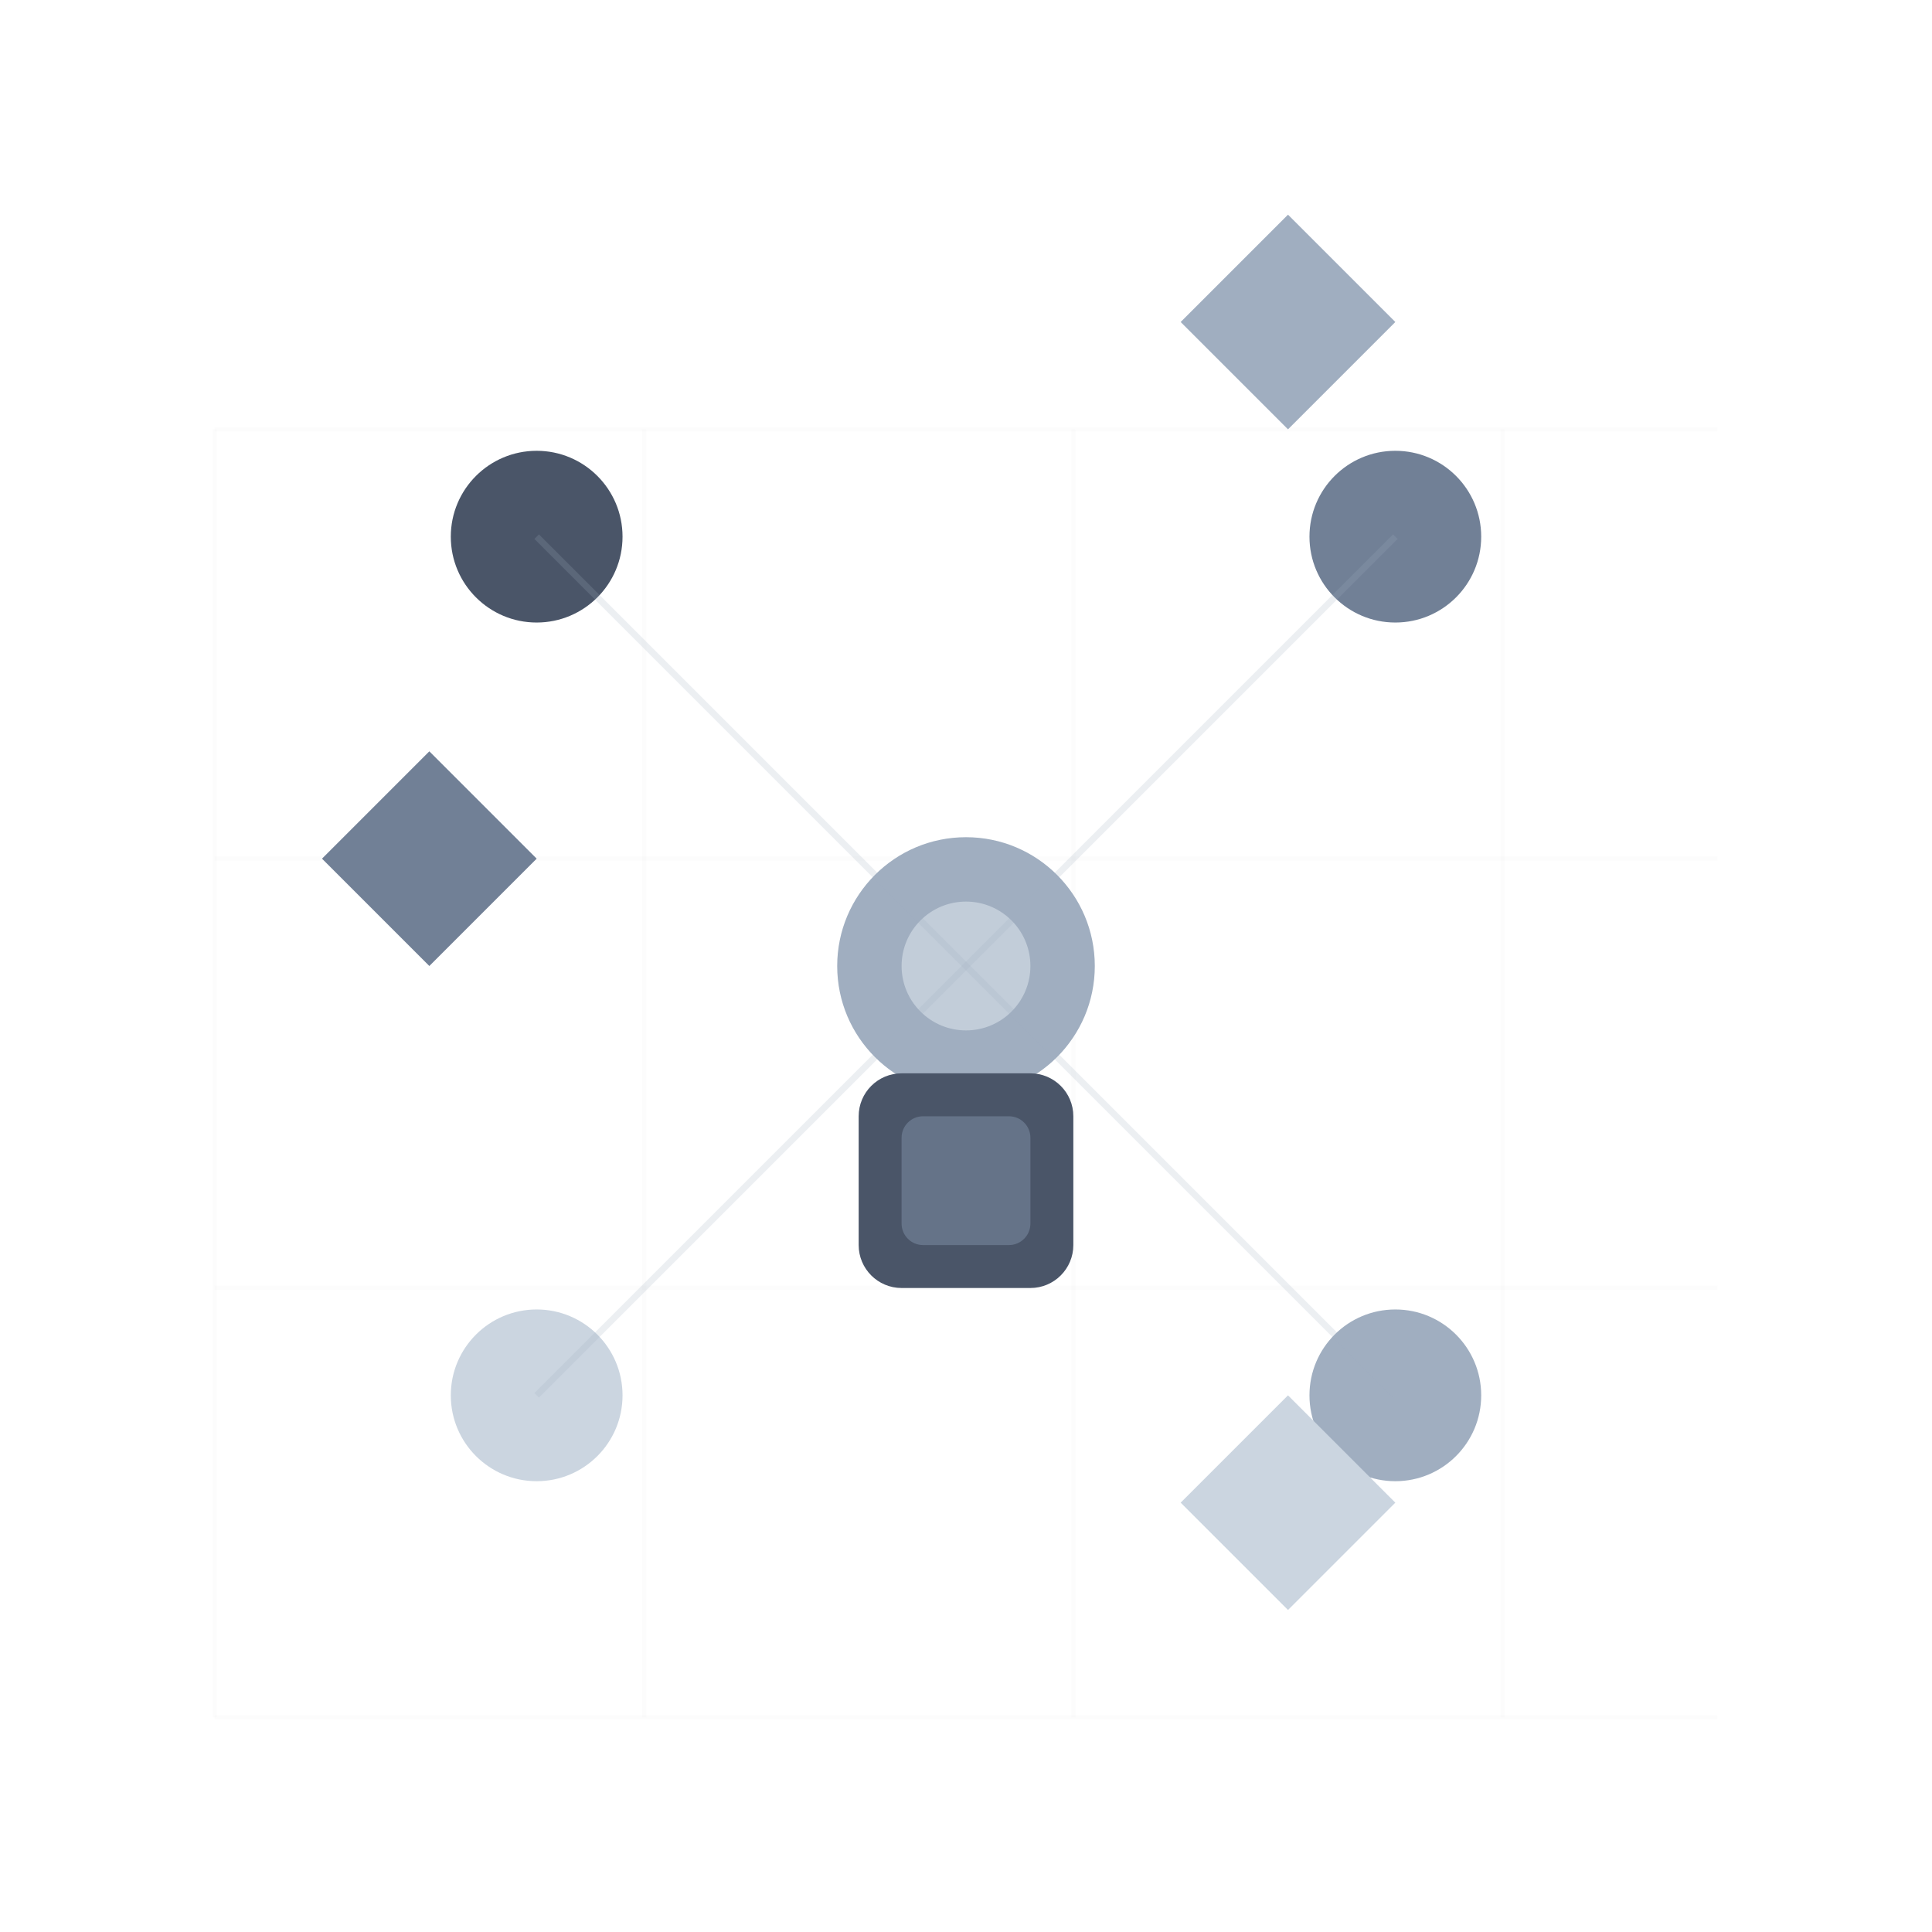
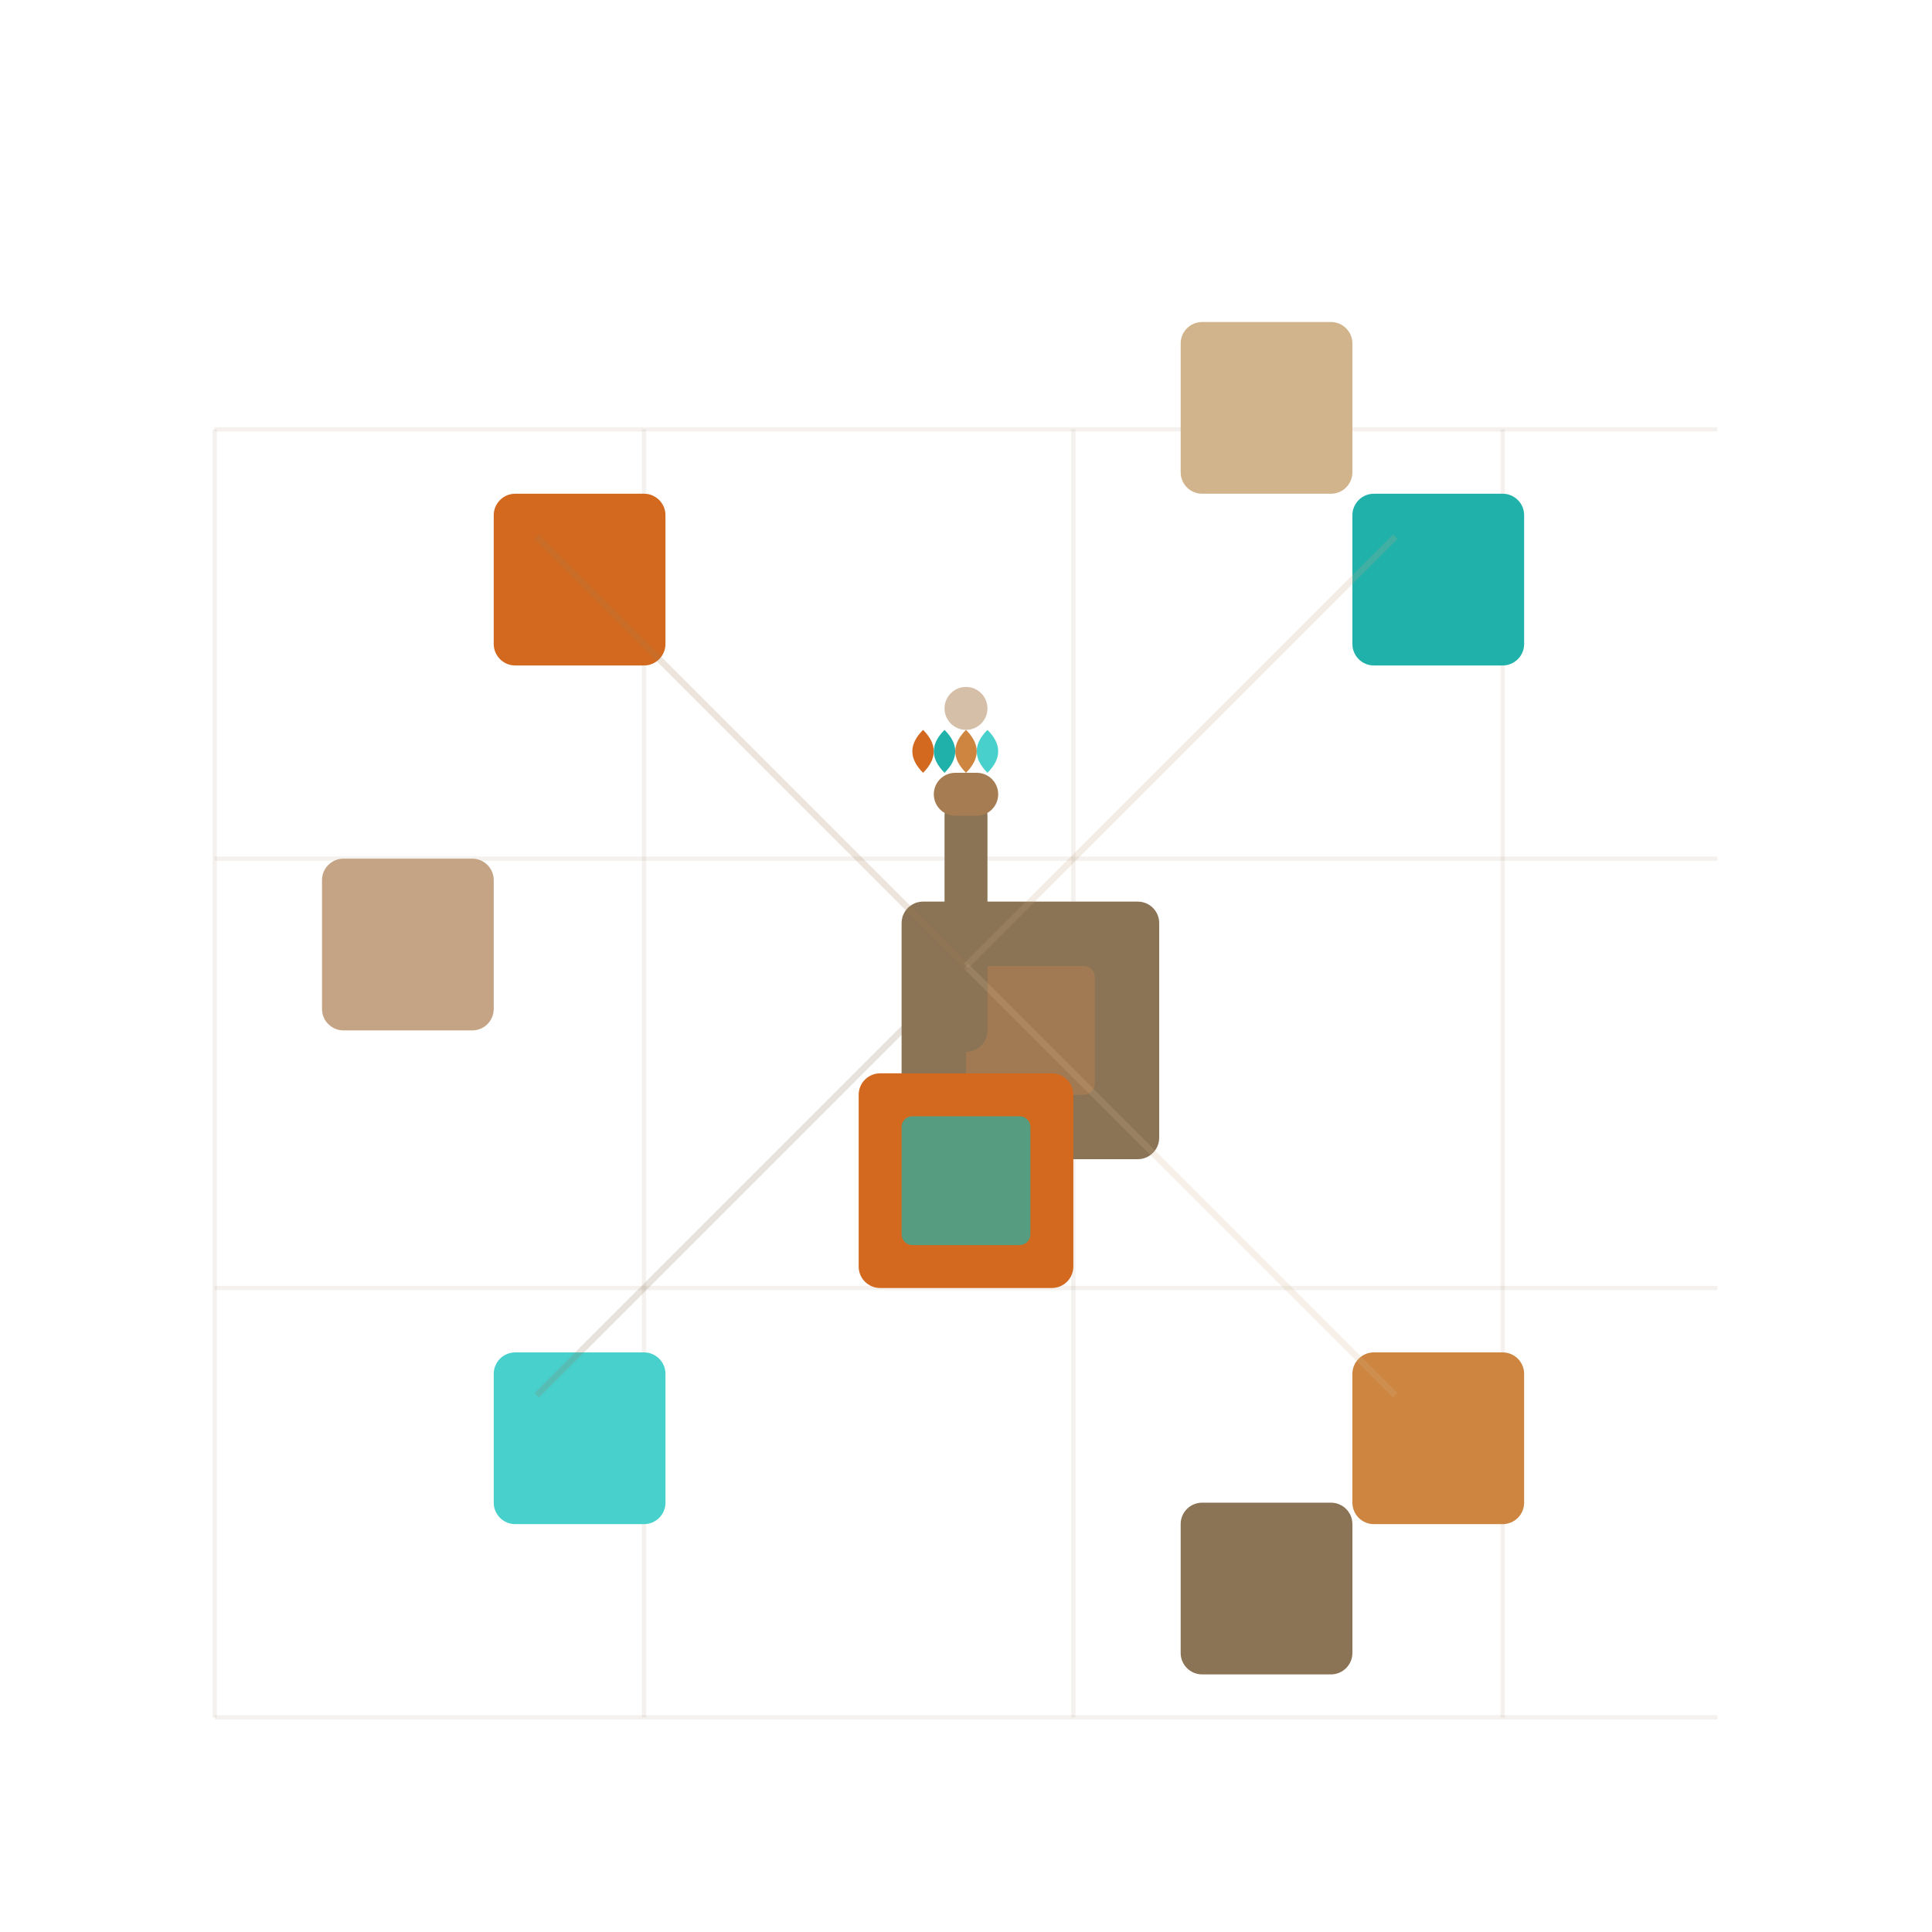
<svg xmlns="http://www.w3.org/2000/svg" width="90" height="90" viewBox="0 0 90 90" fill="none">
  <defs>
    <style>
      .scale-group {
        transform-origin: 45px 45px;
      }
      
      .micro-scale {
        animation: microPulse 32s ease-in-out infinite;
      }
      
      .macro-scale {
        animation: macroPulse 40s ease-in-out infinite;
      }
      
      .nested-scale {
        animation: nestedScale 48s ease-in-out infinite;
      }
      
      @keyframes microPulse {
        0%, 100% {
          transform: scale(0.3);
          opacity: 0.3;
        }
        50% {
          transform: scale(0.8);
          opacity: 0.7;
        }
      }
      
      @keyframes macroPulse {
        0%, 100% {
          transform: scale(1);
          opacity: 0.4;
        }
        50% {
          transform: scale(1.5);
          opacity: 0.8;
        }
      }
      
      @keyframes nestedScale {
        0%, 100% {
          transform: scale(0.5);
          opacity: 0.4;
        }
        33% {
          transform: scale(1.2);
          opacity: 0.6;
        }
        66% {
          transform: scale(0.7);
          opacity: 0.5;
        }
      }
      
      .floating-scale {
        animation: floatScale 60s ease-in-out infinite;
      }
      
      .floating-scale:nth-child(2) {
        animation-delay: 16s;
      }
      
      .floating-scale:nth-child(3) {
        animation-delay: 32s;
      }
      
      @keyframes floatScale {
        0%, 100% {
          transform: translateY(0px) scale(0.6);
          opacity: 0.3;
        }
        25% {
          transform: translateY(-5px) scale(1.2);
          opacity: 0.6;
        }
        50% {
          transform: translateY(-10px) scale(0.8);
          opacity: 0.4;
        }
        75% {
          transform: translateY(-5px) scale(1.4);
          opacity: 0.7;
        }
      }
      
      .perspective-shift {
        animation: perspectiveShift 72s ease-in-out infinite;
      }
      
      @keyframes perspectiveShift {
        0%, 100% {
          transform: scale(0.4) translateY(0px);
          opacity: 0.2;
        }
        25% {
          transform: scale(1.8) translateY(-8px);
          opacity: 0.5;
        }
        50% {
          transform: scale(0.6) translateY(-15px);
          opacity: 0.3;
        }
        75% {
          transform: scale(2.2) translateY(-5px);
          opacity: 0.6;
        }
      }
+       
+       .paintbrush {
+         animation: paintbrushFloat 12s ease-in-out infinite;
+       }
+       
+       @keyframes paintbrushFloat {
+         0%, 100% {
+           transform: rotate(-15deg) scale(1);
+           opacity: 0.8;
+         }
+         25% {
+           transform: rotate(-10deg) scale(1.05);
+           opacity: 0.9;
+         }
+         50% {
+           transform: rotate(-20deg) scale(0.95);
+           opacity: 0.7;
+         }
+         75% {
+           transform: rotate(-5deg) scale(1.1);
+           opacity: 1;
+         }
+       }
    </style>
  </defs>
-   <line x1="10" y1="80" x2="80" y2="80" stroke="#e0e0e0" stroke-width="0.2" opacity="0.1" />
-   <line x1="10" y1="60" x2="80" y2="60" stroke="#e0e0e0" stroke-width="0.2" opacity="0.1" />
-   <line x1="10" y1="40" x2="80" y2="40" stroke="#e0e0e0" stroke-width="0.2" opacity="0.1" />
-   <line x1="10" y1="20" x2="80" y2="20" stroke="#e0e0e0" stroke-width="0.2" opacity="0.1" />
-   <line x1="10" y1="20" x2="10" y2="80" stroke="#e0e0e0" stroke-width="0.2" opacity="0.1" />
-   <line x1="30" y1="20" x2="30" y2="80" stroke="#e0e0e0" stroke-width="0.2" opacity="0.1" />
-   <line x1="50" y1="20" x2="50" y2="80" stroke="#e0e0e0" stroke-width="0.2" opacity="0.1" />
-   <line x1="70" y1="20" x2="70" y2="80" stroke="#e0e0e0" stroke-width="0.2" opacity="0.1" />
+   <line x1="10" y1="80" x2="80" y2="80" stroke="#8B7355" stroke-width="0.2" opacity="0.1" />
+   <line x1="10" y1="60" x2="80" y2="60" stroke="#8B7355" stroke-width="0.2" opacity="0.1" />
+   <line x1="10" y1="40" x2="80" y2="40" stroke="#8B7355" stroke-width="0.2" opacity="0.1" />
+   <line x1="10" y1="20" x2="80" y2="20" stroke="#8B7355" stroke-width="0.2" opacity="0.1" />
+   <line x1="10" y1="20" x2="10" y2="80" stroke="#8B7355" stroke-width="0.2" opacity="0.1" />
+   <line x1="30" y1="20" x2="30" y2="80" stroke="#8B7355" stroke-width="0.2" opacity="0.1" />
+   <line x1="50" y1="20" x2="50" y2="80" stroke="#8B7355" stroke-width="0.2" opacity="0.1" />
+   <line x1="70" y1="20" x2="70" y2="80" stroke="#8B7355" stroke-width="0.2" opacity="0.1" />
  <g class="scale-group">
-     <circle cx="25" cy="25" r="4" fill="#4A5568" class="micro-scale" />
-     <circle cx="65" cy="25" r="4" fill="#718096" class="micro-scale" />
-     <circle cx="65" cy="65" r="4" fill="#A0AEC0" class="micro-scale" />
-     <circle cx="25" cy="65" r="4" fill="#CBD5E0" class="micro-scale" />
+     <rect x="23" y="23" width="8" height="8" rx="1" fill="#D2691E" class="micro-scale" />
+     <rect x="63" y="23" width="8" height="8" rx="1" fill="#20B2AA" class="micro-scale" />
+     <rect x="63" y="63" width="8" height="8" rx="1" fill="#CD853F" class="micro-scale" />
+     <rect x="23" y="63" width="8" height="8" rx="1" fill="#48D1CC" class="micro-scale" />
  </g>
  <g class="scale-group">
-     <circle cx="45" cy="45" r="6" fill="#A0AEC0" class="nested-scale" />
-     <circle cx="45" cy="45" r="3" fill="#CBD5E0" opacity="0.8" />
+     <rect x="42" y="42" width="12" height="12" rx="1" fill="#8B7355" class="nested-scale" />
+     <rect x="45" y="45" width="6" height="6" rx="0.5" fill="#A67C52" opacity="0.8" />
+   </g>
+   <g class="paintbrush">
+     <rect x="44" y="37" width="2" height="12" rx="1" fill="#8B7355" />
+     <rect x="43.5" y="36" width="3" height="2" rx="1" fill="#A67C52" />
+     <path d="M 43 36 Q 42 35 43 34 Q 44 35 43 36 Z" fill="#D2691E" />
+     <path d="M 44 36 Q 43 35 44 34 Q 45 35 44 36 Z" fill="#20B2AA" />
+     <path d="M 45 36 Q 44 35 45 34 Q 46 35 45 36 Z" fill="#CD853F" />
+     <path d="M 46 36 Q 45 35 46 34 Q 47 35 46 36 Z" fill="#48D1CC" />
+     <circle cx="45" cy="33" r="1" fill="#C4A484" opacity="0.7" />
  </g>
  <g class="scale-group">
-     <polygon points="15,40 20,35 25,40 20,45" fill="#718096" class="floating-scale" />
-     <polygon points="55,15 60,10 65,15 60,20" fill="#A0AEC0" class="floating-scale" />
-     <polygon points="55,70 60,65 65,70 60,75" fill="#CBD5E0" class="floating-scale" />
+     <rect x="15" y="40" width="8" height="8" rx="1" fill="#C4A484" class="floating-scale" />
+     <rect x="55" y="15" width="8" height="8" rx="1" fill="#D2B48C" class="floating-scale" />
+     <rect x="55" y="70" width="8" height="8" rx="1" fill="#8B7355" class="floating-scale" />
  </g>
  <g class="scale-group">
-     <rect x="40" y="50" width="10" height="10" rx="2" fill="#4A5568" class="perspective-shift" />
-     <rect x="42" y="52" width="6" height="6" rx="1" fill="#718096" opacity="0.7" />
+     <rect x="40" y="50" width="10" height="10" rx="1" fill="#D2691E" class="perspective-shift" />
+     <rect x="42" y="52" width="6" height="6" rx="0.5" fill="#20B2AA" opacity="0.7" />
  </g>
-   <line x1="45" y1="45" x2="25" y2="25" stroke="#A0AEC0" stroke-width="0.3" opacity="0.2" />
-   <line x1="45" y1="45" x2="65" y2="25" stroke="#A0AEC0" stroke-width="0.3" opacity="0.2" />
-   <line x1="45" y1="45" x2="65" y2="65" stroke="#A0AEC0" stroke-width="0.3" opacity="0.2" />
-   <line x1="45" y1="45" x2="25" y2="65" stroke="#A0AEC0" stroke-width="0.3" opacity="0.2" />
+   <line x1="45" y1="45" x2="25" y2="25" stroke="#A67C52" stroke-width="0.3" opacity="0.2" />
+   <line x1="45" y1="45" x2="65" y2="25" stroke="#C4A484" stroke-width="0.3" opacity="0.2" />
+   <line x1="45" y1="45" x2="65" y2="65" stroke="#D2B48C" stroke-width="0.3" opacity="0.2" />
+   <line x1="45" y1="45" x2="25" y2="65" stroke="#8B7355" stroke-width="0.3" opacity="0.2" />
</svg>
